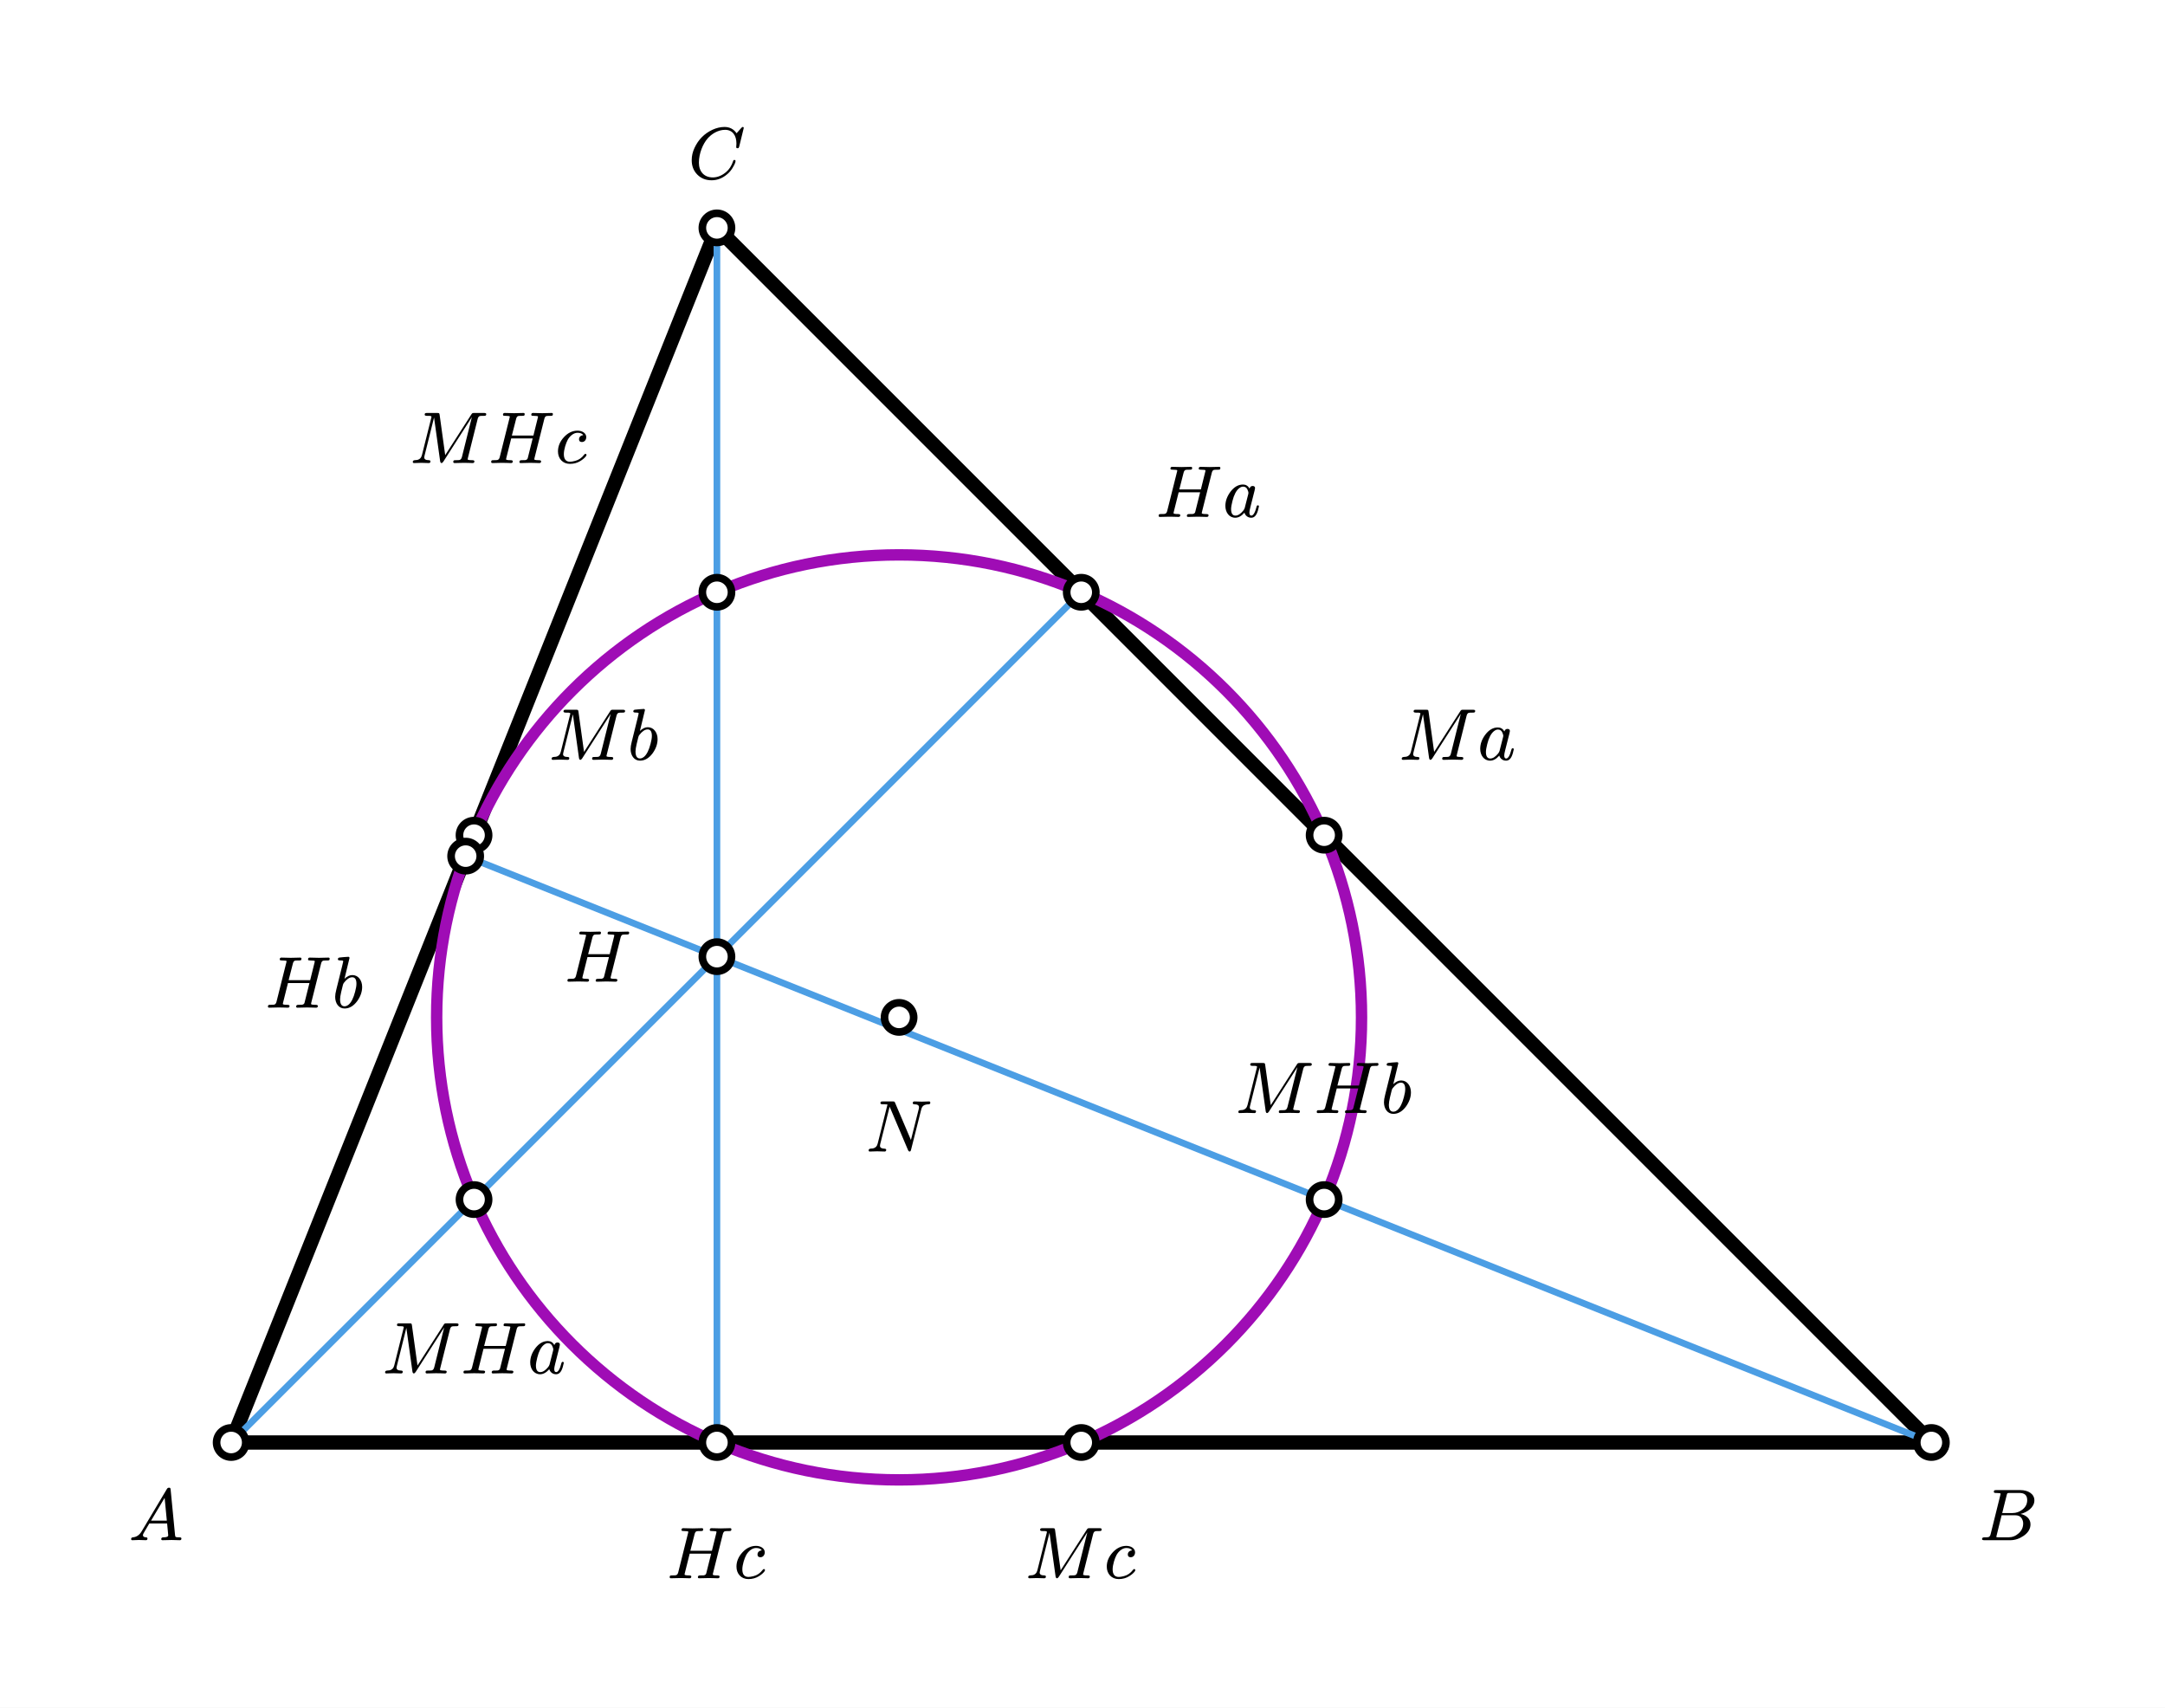
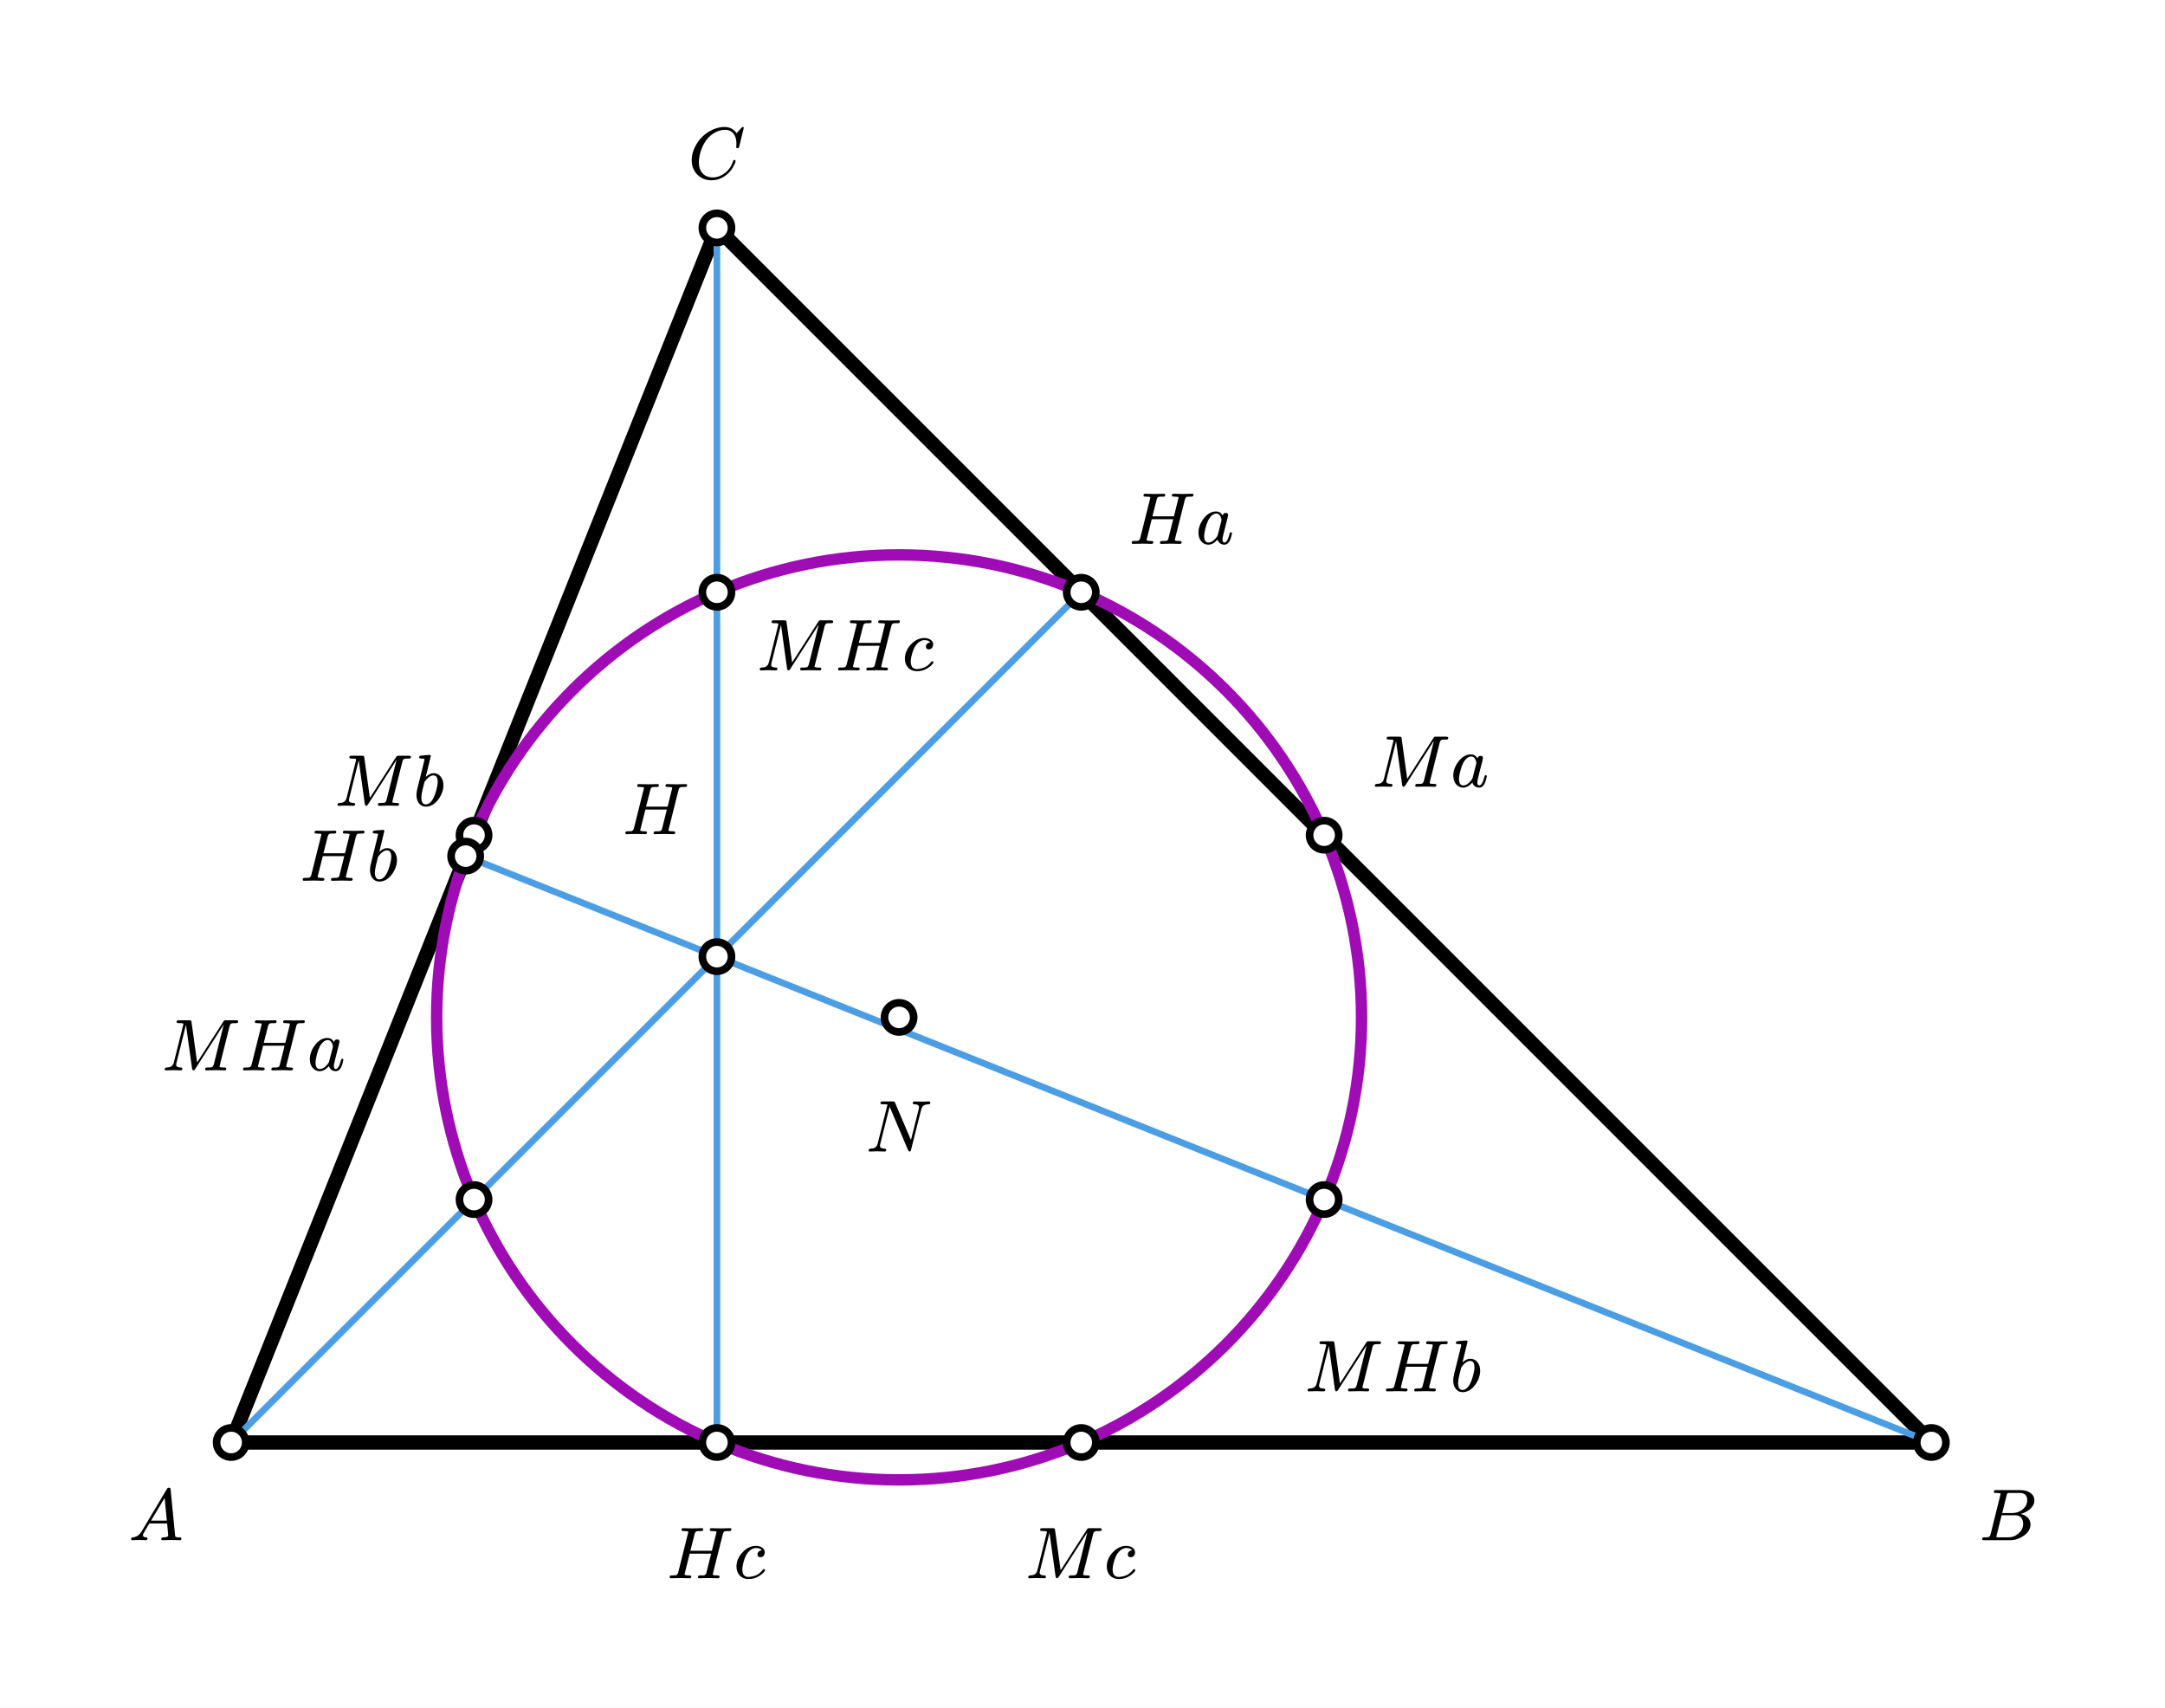
<svg xmlns="http://www.w3.org/2000/svg" xmlns:xlink="http://www.w3.org/1999/xlink" viewBox="0 0 227.402 179.339" width="227.402pt" height="179.339pt">
  <path fill="#ffffff" fill-rule="nonzero" d="M 0 0v 179.339h 227.402v -179.339Z " />
  <g transform="translate(8.503937 8.503937)">
    <path fill="none" stroke="#000000" stroke-width="1.5" stroke-linecap="butt" stroke-linejoin="miter" stroke-miterlimit="4" transform="translate(15.775 15.4285)" d="M 0 0m 0 127.559h 178.583l -127.559 -127.559l -51.024 127.559" />
    <path fill="none" stroke="#9f0cb5" stroke-width="1.2" stroke-linecap="butt" stroke-linejoin="miter" stroke-miterlimit="4" transform="translate(37.35944 49.76884)" d="M 0 0m 48.573 0c -26.802 0 -48.573 21.771 -48.573 48.573c 0 26.802 21.771 48.573 48.573 48.573c 26.802 0 48.573 -21.771 48.573 -48.573c 0 -26.802 -21.771 -48.573 -48.573 -48.573Z " />
    <path fill="none" stroke="#4c9ee4" stroke-width="0.7" stroke-linecap="butt" stroke-linejoin="miter" stroke-miterlimit="4" transform="translate(15.775 53.69622)" d="M 0 0m 0 89.291l 89.291 -89.291" />
    <path fill="none" stroke="#4c9ee4" stroke-width="0.7" stroke-linecap="butt" stroke-linejoin="miter" stroke-miterlimit="4" transform="translate(40.40709 81.40732)" d="M 0 0m 153.951 61.58l -153.951 -61.58" />
    <path fill="none" stroke="#4c9ee4" stroke-width="0.7" stroke-linecap="butt" stroke-linejoin="miter" stroke-miterlimit="4" transform="translate(66.79862 15.4285)" d="M 0 0v 127.559" />
    <path fill="#ffffff" fill-rule="nonzero" stroke="#000000" stroke-width="0.8" stroke-linecap="butt" stroke-linejoin="miter" stroke-miterlimit="4" transform="translate(14.24429 141.4568)" d="M 0 0m 1.531 0c -0.845 0 -1.531 0.686 -1.531 1.531c 0 0.845 0.686 1.531 1.531 1.531c 0.845 0 1.531 -0.686 1.531 -1.531c 0 -0.845 -0.686 -1.531 -1.531 -1.531Z " />
    <path fill="#ffffff" fill-rule="nonzero" stroke="#000000" stroke-width="0.8" stroke-linecap="butt" stroke-linejoin="miter" stroke-miterlimit="4" transform="translate(192.827 141.4568)" d="M 0 0m 1.531 0c -0.845 0 -1.531 0.686 -1.531 1.531c 0 0.845 0.686 1.531 1.531 1.531c 0.845 0 1.531 -0.686 1.531 -1.531c 0 -0.845 -0.686 -1.531 -1.531 -1.531Z " />
    <path fill="#ffffff" fill-rule="nonzero" stroke="#000000" stroke-width="0.8" stroke-linecap="butt" stroke-linejoin="miter" stroke-miterlimit="4" transform="translate(65.26791 13.89779)" d="M 0 0m 1.531 0c -0.845 0 -1.531 0.686 -1.531 1.531c 0 0.845 0.686 1.531 1.531 1.531c 0.845 0 1.531 -0.686 1.531 -1.531c 0 -0.845 -0.686 -1.531 -1.531 -1.531Z " />
    <path fill="#ffffff" fill-rule="nonzero" stroke="#000000" stroke-width="0.8" stroke-linecap="butt" stroke-linejoin="miter" stroke-miterlimit="4" transform="translate(84.40177 96.81118)" d="M 0 0m 1.531 0c -0.845 0 -1.531 0.686 -1.531 1.531c 0 0.845 0.686 1.531 1.531 1.531c 0.845 0 1.531 -0.686 1.531 -1.531c 0 -0.845 -0.686 -1.531 -1.531 -1.531Z " />
    <path fill="#ffffff" fill-rule="nonzero" stroke="#000000" stroke-width="0.8" stroke-linecap="butt" stroke-linejoin="miter" stroke-miterlimit="4" transform="translate(129.0474 77.67732)" d="M 0 0m 1.531 0c -0.845 0 -1.531 0.686 -1.531 1.531c 0 0.845 0.686 1.531 1.531 1.531c 0.845 0 1.531 -0.686 1.531 -1.531c 0 -0.845 -0.686 -1.531 -1.531 -1.531Z " />
    <path fill="#ffffff" fill-rule="nonzero" stroke="#000000" stroke-width="0.8" stroke-linecap="butt" stroke-linejoin="miter" stroke-miterlimit="4" transform="translate(39.7561 77.67732)" d="M 0 0m 1.531 0c -0.845 0 -1.531 0.686 -1.531 1.531c 0 0.845 0.686 1.531 1.531 1.531c 0.845 0 1.531 -0.686 1.531 -1.531c 0 -0.845 -0.686 -1.531 -1.531 -1.531Z " />
    <path fill="#ffffff" fill-rule="nonzero" stroke="#000000" stroke-width="0.8" stroke-linecap="butt" stroke-linejoin="miter" stroke-miterlimit="4" transform="translate(103.5356 141.4568)" d="M 0 0m 1.531 0c -0.845 0 -1.531 0.686 -1.531 1.531c 0 0.845 0.686 1.531 1.531 1.531c 0.845 0 1.531 -0.686 1.531 -1.531c 0 -0.845 -0.686 -1.531 -1.531 -1.531Z " />
    <path fill="#ffffff" fill-rule="nonzero" stroke="#000000" stroke-width="0.8" stroke-linecap="butt" stroke-linejoin="miter" stroke-miterlimit="4" transform="translate(103.5356 52.16551)" d="M 0 0m 1.531 0c -0.845 0 -1.531 0.686 -1.531 1.531c 0 0.845 0.686 1.531 1.531 1.531c 0.845 0 1.531 -0.686 1.531 -1.531c 0 -0.845 -0.686 -1.531 -1.531 -1.531Z " />
    <path fill="#ffffff" fill-rule="nonzero" stroke="#000000" stroke-width="0.8" stroke-linecap="butt" stroke-linejoin="miter" stroke-miterlimit="4" transform="translate(38.87638 79.87661)" d="M 0 0m 1.531 0c -0.845 0 -1.531 0.686 -1.531 1.531c 0 0.845 0.686 1.531 1.531 1.531c 0.845 0 1.531 -0.686 1.531 -1.531c 0 -0.845 -0.686 -1.531 -1.531 -1.531Z " />
    <path fill="#ffffff" fill-rule="nonzero" stroke="#000000" stroke-width="0.8" stroke-linecap="butt" stroke-linejoin="miter" stroke-miterlimit="4" transform="translate(65.26791 141.4568)" d="M 0 0m 1.531 0c -0.845 0 -1.531 0.686 -1.531 1.531c 0 0.845 0.686 1.531 1.531 1.531c 0.845 0 1.531 -0.686 1.531 -1.531c 0 -0.845 -0.686 -1.531 -1.531 -1.531Z " />
    <path fill="#ffffff" fill-rule="nonzero" stroke="#000000" stroke-width="0.8" stroke-linecap="butt" stroke-linejoin="miter" stroke-miterlimit="4" transform="translate(39.7561 115.945)" d="M 0 0m 1.531 0c -0.845 0 -1.531 0.686 -1.531 1.531c 0 0.845 0.686 1.531 1.531 1.531c 0.845 0 1.531 -0.686 1.531 -1.531c 0 -0.845 -0.686 -1.531 -1.531 -1.531Z " />
    <path fill="#ffffff" fill-rule="nonzero" stroke="#000000" stroke-width="0.8" stroke-linecap="butt" stroke-linejoin="miter" stroke-miterlimit="4" transform="translate(129.0474 115.945)" d="M 0 0m 1.531 0c -0.845 0 -1.531 0.686 -1.531 1.531c 0 0.845 0.686 1.531 1.531 1.531c 0.845 0 1.531 -0.686 1.531 -1.531c 0 -0.845 -0.686 -1.531 -1.531 -1.531Z " />
    <path fill="#ffffff" fill-rule="nonzero" stroke="#000000" stroke-width="0.8" stroke-linecap="butt" stroke-linejoin="miter" stroke-miterlimit="4" transform="translate(65.26791 52.16551)" d="M 0 0m 1.531 0c -0.845 0 -1.531 0.686 -1.531 1.531c 0 0.845 0.686 1.531 1.531 1.531c 0.845 0 1.531 -0.686 1.531 -1.531c 0 -0.845 -0.686 -1.531 -1.531 -1.531Z " />
    <path fill="#ffffff" fill-rule="nonzero" stroke="#000000" stroke-width="0.8" stroke-linecap="butt" stroke-linejoin="miter" stroke-miterlimit="4" transform="translate(65.26791 90.43322)" d="M 0 0m 1.531 0c -0.845 0 -1.531 0.686 -1.531 1.531c 0 0.845 0.686 1.531 1.531 1.531c 0.845 0 1.531 -0.686 1.531 -1.531c 0 -0.845 -0.686 -1.531 -1.531 -1.531Z " />
    <path fill="none" transform="translate(0 142.9876)" d="M 0 0h 15.775v 15.259h -15.775v -15.259Z " />
    <g transform="translate(-8e-9 142.9876)">
      <g transform="matrix(1 0 0 -1 5 10.2591)">
        <use xlink:href="#g541F81E05891D12A66EDBCE1491D4BDF" x="0" y="0" fill="#000000" fill-rule="nonzero" />
      </g>
    </g>
    <path fill="none" transform="translate(194.3577 142.9876)" d="M 0 0h 16.037v 15.259h -16.037v -15.259Z " />
    <g transform="translate(194.3577 142.9876)">
      <g transform="matrix(1 0 0 -1 5 10.2591)">
        <use xlink:href="#g7D38DDCC0AC339613198229876DF969C" x="0" y="0" fill="#000000" fill-rule="nonzero" />
      </g>
    </g>
    <path fill="none" transform="translate(58.76482)" d="M 0 0h 16.068v 15.428h -16.068v -15.428Z " />
    <g transform="translate(58.76482 -6.5e-8)">
      <g transform="matrix(1 0 0 -1 5 10.2591)">
        <use xlink:href="#g515717E9E1F801038097A74580DAADE1" x="0" y="0" fill="#000000" fill-rule="nonzero" />
      </g>
    </g>
    <path fill="none" transform="translate(77.43283 102.1687)" d="M 0 0h 16.999v 15.259h -16.999v -15.259Z " />
    <g transform="translate(77.43283 102.1687)">
      <g transform="matrix(1 0 0 -1 5 10.2591)">
        <use xlink:href="#g5A181F8F561C4412DCBA179E0D828543" x="0" y="0" fill="#000000" fill-rule="nonzero" />
      </g>
    </g>
-     <path fill="none" transform="translate(133.4066 61.0358)" d="M 0 0h 22.328v 15.344h -22.328v -15.344Z " />
-     <g transform="translate(133.4066 61.0358)">
+     <path fill="none" transform="translate(130.5781 63.86423)" d="M 0 0h 22.328v 15.344h -22.328v -15.344Z " />
+     <g transform="translate(130.5781 63.86423)">
      <g transform="matrix(1 0 0 -1 5 10.2591)">
        <use xlink:href="#gD0BA93D0F566120F8E82E57305EC7665" x="0" y="0" fill="#000000" fill-rule="nonzero" />
      </g>
      <g transform="matrix(1 0 0 -1 13.2544 10.2591)">
        <use xlink:href="#g972305A90F1E1828C8BB1B9DC8431789" x="0" y="0" fill="#000000" fill-rule="nonzero" />
      </g>
    </g>
-     <path fill="none" transform="translate(44.11524 61.0358)" d="M 0 0h 21.666v 15.344h -21.666v -15.344Z " />
-     <g transform="translate(44.11524 61.0358)">
-       <g transform="matrix(1 0 0 -1 5 10.2591)">
+     <path fill="none" transform="translate(23.62131 67.86423)" d="M 0 0h 17.666v 11.344h -17.666v -11.344Z " />
+     <g transform="translate(23.62131 67.86423)">
+       <g transform="matrix(1 0 0 -1 3 8.2591)">
        <use xlink:href="#gD0BA93D0F566120F8E82E57305EC7665" x="0" y="0" fill="#000000" fill-rule="nonzero" />
      </g>
-       <g transform="matrix(1 0 0 -1 13.2544 10.2591)">
+       <g transform="matrix(1 0 0 -1 11.2544 8.2591)">
        <use xlink:href="#g1B7456FBFE79FBA91D8228BE619EAC63" x="0" y="0" fill="#000000" fill-rule="nonzero" />
      </g>
    </g>
    <path fill="none" transform="translate(94.17584 146.9876)" d="M 0 0h 21.781v 15.344h -21.781v -15.344Z " />
    <g transform="translate(94.17584 146.9876)">
      <g transform="matrix(1 0 0 -1 5 10.2591)">
        <use xlink:href="#gD0BA93D0F566120F8E82E57305EC7665" x="0" y="0" fill="#000000" fill-rule="nonzero" />
      </g>
      <g transform="matrix(1 0 0 -1 13.2544 10.2591)">
        <use xlink:href="#g8815C6D2FA722CE7EC66298F9BE074C8" x="0" y="0" fill="#000000" fill-rule="nonzero" />
      </g>
    </g>
-     <path fill="none" transform="translate(107.8948 35.52399)" d="M 0 0h 21.073v 15.344h -21.073v -15.344Z " />
-     <g transform="translate(107.8948 35.52399)">
+     <path fill="none" transform="translate(105.0663 38.35242)" d="M 0 0h 21.073v 15.344h -21.073v -15.344Z " />
+     <g transform="translate(105.0663 38.35242)">
      <g transform="matrix(1 0 0 -1 5 10.2591)">
        <use xlink:href="#gD5A01E428C6F82A5D6FDEC0AD325B687" x="0" y="0" fill="#000000" fill-rule="nonzero" />
      </g>
      <g transform="matrix(1 0 0 -1 11.9993 10.2591)">
        <use xlink:href="#g972305A90F1E1828C8BB1B9DC8431789" x="0" y="0" fill="#000000" fill-rule="nonzero" />
      </g>
    </g>
-     <path fill="none" transform="translate(14.33984 87.06418)" d="M 0 0h 20.41v 15.344h -20.41v -15.344Z " />
-     <g transform="translate(14.33984 87.06418)">
-       <g transform="matrix(1 0 0 -1 5 10.2591)">
+     <path fill="none" transform="translate(19.99669 75.73542)" d="M 0 0h 16.41v 11.344h -16.41v -11.344Z " />
+     <g transform="translate(19.99669 75.73542)">
+       <g transform="matrix(1 0 0 -1 3 8.2591)">
        <use xlink:href="#gD5A01E428C6F82A5D6FDEC0AD325B687" x="0" y="0" fill="#000000" fill-rule="nonzero" />
      </g>
-       <g transform="matrix(1 0 0 -1 11.9993 10.2591)">
+       <g transform="matrix(1 0 0 -1 9.9993 8.2591)">
        <use xlink:href="#g1B7456FBFE79FBA91D8228BE619EAC63" x="0" y="0" fill="#000000" fill-rule="nonzero" />
      </g>
    </g>
    <path fill="none" transform="translate(56.53567 146.9876)" d="M 0 0h 20.526v 15.344h -20.526v -15.344Z " />
    <g transform="translate(56.53567 146.9876)">
      <g transform="matrix(1 0 0 -1 5 10.2591)">
        <use xlink:href="#gD5A01E428C6F82A5D6FDEC0AD325B687" x="0" y="0" fill="#000000" fill-rule="nonzero" />
      </g>
      <g transform="matrix(1 0 0 -1 11.9993 10.2591)">
        <use xlink:href="#g8815C6D2FA722CE7EC66298F9BE074C8" x="0" y="0" fill="#000000" fill-rule="nonzero" />
      </g>
    </g>
-     <path fill="none" transform="translate(26.62331 125.4757)" d="M 0 0h 29.327v 15.344h -29.327v -15.344Z " />
-     <g transform="translate(26.62331 125.4757)">
+     <path fill="none" transform="translate(3.47453 93.64666)" d="M 0 0h 29.327v 15.344h -29.327v -15.344Z " />
+     <g transform="translate(3.47453 93.64666)">
      <g transform="matrix(1 0 0 -1 5 10.2591)">
        <use xlink:href="#gD0BA93D0F566120F8E82E57305EC7665" x="0" y="0" fill="#000000" fill-rule="nonzero" />
      </g>
      <g transform="matrix(1 0 0 -1 13.2544 10.2591)">
        <use xlink:href="#gD5A01E428C6F82A5D6FDEC0AD325B687" x="0" y="0" fill="#000000" fill-rule="nonzero" />
      </g>
      <g transform="matrix(1 0 0 -1 20.2537 10.2591)">
        <use xlink:href="#g972305A90F1E1828C8BB1B9DC8431789" x="0" y="0" fill="#000000" fill-rule="nonzero" />
      </g>
    </g>
-     <path fill="none" transform="translate(116.2457 98.13194)" d="M 0 0h 28.665v 15.344h -28.665v -15.344Z " />
-     <g transform="translate(116.2457 98.13194)">
+     <path fill="none" transform="translate(123.517 127.3582)" d="M 0 0h 28.665v 15.344h -28.665v -15.344Z " />
+     <g transform="translate(123.517 127.3582)">
      <g transform="matrix(1 0 0 -1 5 10.2591)">
        <use xlink:href="#gD0BA93D0F566120F8E82E57305EC7665" x="0" y="0" fill="#000000" fill-rule="nonzero" />
      </g>
      <g transform="matrix(1 0 0 -1 13.2544 10.2591)">
        <use xlink:href="#gD5A01E428C6F82A5D6FDEC0AD325B687" x="0" y="0" fill="#000000" fill-rule="nonzero" />
      </g>
      <g transform="matrix(1 0 0 -1 20.2537 10.2591)">
        <use xlink:href="#g1B7456FBFE79FBA91D8228BE619EAC63" x="0" y="0" fill="#000000" fill-rule="nonzero" />
      </g>
    </g>
-     <path fill="none" transform="translate(29.53304 29.86714)" d="M 0 0h 28.78v 15.344h -28.78v -15.344Z " />
-     <g transform="translate(29.53304 29.86714)">
+     <path fill="none" transform="translate(65.97255 51.64274)" d="M 0 0h 28.78v 15.344h -28.78v -15.344Z " />
+     <g transform="translate(65.97255 51.64274)">
      <g transform="matrix(1 0 0 -1 5 10.2591)">
        <use xlink:href="#gD0BA93D0F566120F8E82E57305EC7665" x="0" y="0" fill="#000000" fill-rule="nonzero" />
      </g>
      <g transform="matrix(1 0 0 -1 13.2544 10.2591)">
        <use xlink:href="#gD5A01E428C6F82A5D6FDEC0AD325B687" x="0" y="0" fill="#000000" fill-rule="nonzero" />
      </g>
      <g transform="matrix(1 0 0 -1 20.2537 10.2591)">
        <use xlink:href="#g8815C6D2FA722CE7EC66298F9BE074C8" x="0" y="0" fill="#000000" fill-rule="nonzero" />
      </g>
    </g>
-     <path fill="none" transform="translate(45.79932 84.33438)" d="M 0 0h 16.999v 15.259h -16.999v -15.259Z " />
-     <g transform="translate(45.79932 84.33438)">
+     <path fill="none" transform="translate(51.88189 68.84217)" d="M 0 0h 16.999v 15.259h -16.999v -15.259Z " />
+     <g transform="translate(51.88189 68.84217)">
      <g transform="matrix(1 0 0 -1 5 10.2591)">
        <use xlink:href="#gD5A01E428C6F82A5D6FDEC0AD325B687" x="0" y="0" fill="#000000" fill-rule="nonzero" />
      </g>
    </g>
  </g>
  <defs>
    <symbol id="g541F81E05891D12A66EDBCE1491D4BDF" overflow="visible">
      <path d="M 0 0m 1.055 0.023c 0.139 0 0.616 -0.023 0.762 -0.023c 0.116 0 0.169 0.062 0.169 0.177c 0 0.069 -0.046 0.116 -0.146 0.123c -0.223 0.008 -0.331 0.085 -0.331 0.231c 0 0.069 0.069 0.223 0.216 0.454c 0.208 0.346 0.354 0.601 0.454 0.77h 1.871c 0 -0.054 0.008 -0.162 0.031 -0.331c 0.054 -0.562 0.085 -0.87 0.085 -0.909c 0 -0.146 -0.169 -0.216 -0.516 -0.216c -0.146 0 -0.216 -0.062 -0.216 -0.185c 0 -0.077 0.046 -0.116 0.139 -0.116c 0.185 0 0.77 0.023 0.955 0.023c 0.154 0 0.701 -0.023 0.855 -0.023c 0.116 0 0.169 0.062 0.169 0.185c 0 0.077 -0.069 0.116 -0.208 0.116c -0.216 0 -0.346 0.015 -0.385 0.038c -0.038 0.023 -0.069 0.092 -0.077 0.208l -0.462 4.759c -0.023 0.146 -0.015 0.208 -0.177 0.208c -0.092 0 -0.169 -0.046 -0.223 -0.146l -2.649 -4.443c -0.231 -0.385 -0.539 -0.593 -0.916 -0.624c -0.123 -0.008 -0.185 -0.069 -0.185 -0.185c 0 -0.077 0.046 -0.116 0.131 -0.116c 0.123 0 0.531 0.023 0.654 0.023Z m 2.733 4.42l 0.231 -2.387h -1.655Z " />
    </symbol>
    <symbol id="g7D38DDCC0AC339613198229876DF969C" overflow="visible">
      <path d="M 0 0m 5.821 4.181c 0 0.701 -0.693 1.078 -1.448 1.078h -2.556c -0.177 0 -0.254 -0.008 -0.254 -0.185c 0 -0.123 0.154 -0.116 0.246 -0.116c 0.231 -0.008 0.37 -0.023 0.408 -0.031c 0.038 -0.008 0.054 -0.031 0.054 -0.069c 0 -0.015 -0.008 -0.062 -0.031 -0.139l -1.016 -4.089c -0.038 -0.169 -0.116 -0.27 -0.231 -0.308c -0.054 -0.015 -0.193 -0.023 -0.431 -0.023c -0.162 0 -0.239 -0.062 -0.239 -0.185c 0 -0.077 0.077 -0.116 0.239 -0.116h 2.718c 0.5 0 0.963 0.154 1.401 0.454c 0.485 0.331 0.732 0.739 0.732 1.217c 0 0.608 -0.5 0.978 -1.047 1.086c 0.678 0.162 1.455 0.678 1.455 1.425Z m -1.555 0.778c 0.531 0 0.801 -0.246 0.801 -0.747c 0 -0.393 -0.154 -0.716 -0.477 -0.978c -0.323 -0.262 -0.685 -0.385 -1.078 -0.385h -1.07l 0.462 1.848c 0.062 0.262 0.062 0.262 0.385 0.262Z m 0.216 -2.656c 0.108 -0.177 0.162 -0.354 0.162 -0.547c 0 -0.4 -0.154 -0.747 -0.47 -1.032c -0.316 -0.285 -0.67 -0.423 -1.078 -0.423h -1.04c -0.077 0 -0.131 0 -0.162 0.008c -0.046 0 -0.069 0.015 -0.069 0.038c 0 0.008 0 0.031 0.008 0.062c 0.239 0.978 0.423 1.717 0.547 2.21h 1.417c 0.331 0 0.554 -0.108 0.685 -0.316Z " />
    </symbol>
    <symbol id="g515717E9E1F801038097A74580DAADE1" overflow="visible">
      <path d="M 0 0m 1.14 1.679c 0 0.986 0.431 1.987 0.916 2.541c 0.393 0.454 1.07 0.909 1.833 0.909c 0.801 0 1.194 -0.608 1.194 -1.44c 0 -0.069 -0.023 -0.316 -0.023 -0.385c 0 -0.069 0.046 -0.108 0.146 -0.108c 0.038 0 0.069 0.008 0.092 0.015c 0.038 0.054 0.062 0.108 0.077 0.162l 0.477 1.948c 0 0.069 -0.038 0.108 -0.116 0.108c -0.031 0 -0.077 -0.031 -0.139 -0.1l -0.5 -0.562c -0.3 0.439 -0.724 0.662 -1.27 0.662c -0.423 0 -0.839 -0.1 -1.263 -0.293c -0.855 -0.4 -1.478 -1.032 -1.879 -1.894c -0.2 -0.423 -0.3 -0.855 -0.3 -1.294c 0 -0.616 0.193 -1.117 0.585 -1.517c 0.393 -0.4 0.893 -0.601 1.509 -0.601c 0.608 0 1.163 0.223 1.663 0.662c 0.208 0.177 0.385 0.393 0.531 0.631c 0.208 0.346 0.316 0.585 0.316 0.732c 0 0.069 -0.038 0.108 -0.123 0.108c -0.069 0 -0.108 -0.031 -0.123 -0.1c -0.162 -0.5 -0.416 -0.901 -0.762 -1.186c -0.439 -0.362 -0.901 -0.547 -1.378 -0.547c -0.924 0 -1.463 0.624 -1.463 1.548Z " />
    </symbol>
    <symbol id="g5A181F8F561C4412DCBA179E0D828543" overflow="visible">
      <path d="M 0 0m 6.653 5.259c -0.146 0 -0.624 -0.023 -0.77 -0.023c -0.146 0 -0.631 0.023 -0.778 0.023c -0.116 0 -0.169 -0.062 -0.169 -0.185c 0 -0.069 0.054 -0.108 0.169 -0.116c 0.323 0 0.485 -0.1 0.485 -0.3c 0 -0.046 -0.008 -0.1 -0.015 -0.154l -0.832 -3.296l -1.655 3.889c -0.062 0.146 -0.077 0.162 -0.27 0.162h -1.024c -0.185 0 -0.254 -0.015 -0.254 -0.185c 0 -0.077 0.085 -0.116 0.246 -0.116c 0.323 0 0.485 -0.008 0.493 -0.031l -1.024 -4.081c -0.069 -0.3 -0.246 -0.47 -0.524 -0.524c -0.2 -0.023 -0.431 0.008 -0.431 -0.208c 0 -0.077 0.046 -0.116 0.131 -0.116c 0.139 0 0.616 0.023 0.762 0.023c 0.146 0 0.639 -0.023 0.785 -0.023c 0.116 0 0.169 0.062 0.169 0.185c 0 0.069 -0.062 0.108 -0.185 0.116c -0.316 0.008 -0.47 0.108 -0.47 0.3c 0 0.038 0.008 0.092 0.023 0.169l 0.993 3.935l 1.925 -4.543c 0.046 -0.108 0.108 -0.162 0.177 -0.162c 0.069 0 0.116 0.062 0.146 0.185l 1.07 4.235c 0.1 0.393 0.316 0.531 0.793 0.539c 0.108 0.008 0.162 0.069 0.162 0.193c -0.023 0.069 -0.031 0.108 -0.131 0.108Z " />
    </symbol>
    <symbol id="gD0BA93D0F566120F8E82E57305EC7665" overflow="visible">
      <path d="M 0 0m 4.574 0.123c 0 -0.085 0.046 -0.123 0.146 -0.123l 0.947 0.023c 0.177 0.008 0.801 -0.023 0.947 -0.023c 0.116 0 0.177 0.062 0.177 0.185c 0 0.077 -0.077 0.116 -0.239 0.116c -0.316 0 -0.47 0.031 -0.47 0.1c 0 0.023 0.015 0.077 0.038 0.177l 1.016 4.058c 0.038 0.162 0.116 0.262 0.216 0.3c 0.046 0.015 0.185 0.023 0.408 0.023c 0.193 0 0.277 0.008 0.277 0.185c 0 0.077 -0.077 0.116 -0.239 0.116h -1.009c -0.223 0 -0.223 -0.015 -0.323 -0.162l -2.741 -4.266l -0.585 4.227c -0.031 0.193 -0.046 0.2 -0.27 0.2h -1.047c -0.169 0 -0.254 -0.008 -0.254 -0.177c 0 -0.085 0.085 -0.123 0.246 -0.123c 0.154 0 0.47 0.023 0.47 -0.1c 0 -0.015 -0.008 -0.062 -0.031 -0.139l -0.97 -3.873c -0.069 -0.293 -0.246 -0.47 -0.516 -0.524c -0.193 -0.023 -0.447 0.008 -0.447 -0.2c 0 -0.085 0.046 -0.123 0.139 -0.123c 0.139 0 0.624 0.023 0.762 0.023c 0.146 0 0.639 -0.023 0.785 -0.023c 0.116 0 0.169 0.062 0.169 0.185c 0 0.069 -0.054 0.108 -0.169 0.116c -0.323 0 -0.485 0.1 -0.485 0.3c 0 0.031 0.008 0.085 0.031 0.169l 1.001 4.012l 0.639 -4.582c 0.023 -0.131 0.069 -0.2 0.146 -0.2c 0.062 0 0.123 0.054 0.193 0.154l 2.995 4.674l -1.047 -4.197c -0.046 -0.169 -0.123 -0.27 -0.239 -0.308c -0.046 -0.015 -0.193 -0.023 -0.431 -0.023c -0.162 0 -0.239 -0.015 -0.239 -0.177Z " />
    </symbol>
    <symbol id="g972305A90F1E1828C8BB1B9DC8431789" overflow="visible">
      <path d="M 0 0m 3.835 1.109c 0 0.069 -0.038 0.108 -0.123 0.108c -0.062 0 -0.108 -0.054 -0.131 -0.162c -0.154 -0.608 -0.339 -0.916 -0.547 -0.916c -0.131 0 -0.2 0.108 -0.2 0.323c 0 0.1 0.031 0.285 0.1 0.554l 0.439 1.732c 0.038 0.146 0.054 0.231 0.054 0.27c 0 0.154 -0.085 0.231 -0.254 0.231c -0.162 0 -0.27 -0.092 -0.323 -0.27c -0.162 0.285 -0.393 0.423 -0.685 0.423c -0.5 0 -0.939 -0.254 -1.324 -0.762c -0.354 -0.477 -0.531 -0.97 -0.531 -1.486c 0 -0.67 0.393 -1.24 1.04 -1.24c 0.331 0 0.654 0.177 0.963 0.531c 0.085 -0.293 0.346 -0.531 0.708 -0.531c 0.531 0 0.693 0.624 0.816 1.194Z m -1.209 1.771c 0.069 -0.162 0.108 -0.27 0.108 -0.339c 0 -0.031 -0.008 -0.069 -0.015 -0.123l -0.377 -1.478c -0.023 -0.085 -0.077 -0.177 -0.146 -0.27c -0.285 -0.354 -0.562 -0.531 -0.832 -0.531c -0.3 0 -0.454 0.231 -0.454 0.685c 0 0.185 0.046 0.462 0.139 0.832c 0.162 0.654 0.393 1.093 0.678 1.332c 0.154 0.131 0.3 0.193 0.447 0.193c 0.208 0 0.362 -0.1 0.454 -0.3Z " />
    </symbol>
    <symbol id="g1B7456FBFE79FBA91D8228BE619EAC63" overflow="visible">
      <path d="M 0 0m 2.164 3.426c -0.277 0 -0.554 -0.131 -0.824 -0.393l 0.531 2.195c -0.015 0.069 -0.038 0.116 -0.131 0.116c -0.254 0 -0.816 -0.069 -0.916 -0.077c -0.116 -0.015 -0.177 -0.069 -0.177 -0.185c 0 -0.077 0.069 -0.116 0.216 -0.116c 0.146 0 0.346 0.008 0.346 -0.1c 0 -0.031 -0.038 -0.185 -0.108 -0.47l -0.616 -2.479c -0.085 -0.323 -0.123 -0.585 -0.123 -0.778c 0 -0.662 0.354 -1.224 0.986 -1.224c 0.5 0 0.939 0.254 1.324 0.77c 0.346 0.477 0.524 0.978 0.524 1.494c 0 0.67 -0.393 1.247 -1.032 1.247Z m -0.015 -0.231c 0.3 0 0.447 -0.231 0.447 -0.685c 0 -0.208 -0.046 -0.485 -0.139 -0.832c -0.169 -0.654 -0.393 -1.101 -0.662 -1.34c -0.154 -0.131 -0.3 -0.193 -0.447 -0.193c -0.316 0 -0.47 0.246 -0.47 0.739c 0 0.169 0.038 0.423 0.116 0.762l 0.169 0.693c 0.023 0.116 0.062 0.2 0.108 0.262c 0.3 0.393 0.593 0.593 0.878 0.593Z " />
    </symbol>
    <symbol id="g8815C6D2FA722CE7EC66298F9BE074C8" overflow="visible">
      <path d="M 0 0m 2.526 2.502c 0 -0.193 0.1 -0.293 0.308 -0.293c 0.277 0 0.454 0.239 0.454 0.516c 0 0.431 -0.454 0.678 -0.916 0.678c -0.531 0 -1.016 -0.231 -1.432 -0.685c -0.416 -0.454 -0.624 -0.955 -0.624 -1.494c 0 -0.755 0.5 -1.309 1.255 -1.309c 0.408 0 0.77 0.1 1.086 0.293c 0.262 0.162 0.454 0.323 0.578 0.485c 0.054 0.069 0.077 0.123 0.077 0.146c 0 0.085 -0.038 0.131 -0.123 0.131c -0.038 0 -0.077 -0.031 -0.123 -0.092c -0.254 -0.339 -0.57 -0.554 -0.932 -0.647c -0.239 -0.062 -0.416 -0.092 -0.547 -0.092c -0.439 0 -0.654 0.27 -0.654 0.801c 0 0.477 0.223 1.17 0.408 1.502c 0.185 0.339 0.578 0.739 1.032 0.739c 0.293 0 0.493 -0.085 0.601 -0.246c -0.239 -0.023 -0.447 -0.177 -0.447 -0.431Z " />
    </symbol>
    <symbol id="gD5A01E428C6F82A5D6FDEC0AD325B687" overflow="visible">
      <path d="M 0 0m 6.784 5.144c 0 0.077 -0.046 0.116 -0.139 0.116l -0.978 -0.023l -0.978 0.023c -0.123 0 -0.177 -0.069 -0.177 -0.185c 0 -0.054 0.023 -0.092 0.062 -0.1c 0.077 -0.008 0.139 -0.015 0.177 -0.015c 0.239 -0.008 0.37 -0.023 0.408 -0.031c 0.038 -0.008 0.062 -0.031 0.062 -0.069c -0.008 -0.023 -0.015 -0.069 -0.031 -0.139l -0.454 -1.833h -2.264l 0.447 1.748c 0.038 0.162 0.108 0.262 0.208 0.3c 0.054 0.015 0.185 0.023 0.4 0.023c 0.208 0 0.293 0 0.293 0.185c 0 0.077 -0.046 0.116 -0.139 0.116l -0.978 -0.023l -0.986 0.023c -0.123 0 -0.177 -0.069 -0.177 -0.185c 0 -0.054 0.023 -0.092 0.069 -0.1c 0.077 -0.008 0.139 -0.015 0.177 -0.015c 0.239 -0.008 0.377 -0.023 0.416 -0.031c 0.038 -0.008 0.054 -0.031 0.054 -0.069c 0 -0.015 -0.008 -0.062 -0.031 -0.139l -1.024 -4.089c -0.038 -0.169 -0.116 -0.27 -0.231 -0.308c -0.054 -0.015 -0.193 -0.023 -0.431 -0.023c -0.169 0 -0.239 -0.015 -0.239 -0.185c 0 -0.077 0.046 -0.116 0.139 -0.116l 0.97 0.023l 0.485 -0.008c 0.085 0 0.408 -0.015 0.493 -0.015c 0.123 0 0.185 0.062 0.185 0.185c 0 0.077 -0.085 0.116 -0.246 0.116c -0.308 0 -0.462 0.031 -0.462 0.1c 0 0 0.008 0.023 0.023 0.123l 0.516 2.064h 2.256l -0.516 -2.064c -0.023 -0.116 -0.116 -0.193 -0.27 -0.216c -0.038 -0.008 -0.169 -0.008 -0.393 -0.008c -0.146 0 -0.216 -0.062 -0.216 -0.185c 0 -0.077 0.046 -0.116 0.139 -0.116l 0.97 0.023l 0.485 -0.008c 0.085 0 0.4 -0.015 0.5 -0.015c 0.123 0 0.185 0.062 0.185 0.185c 0 0.077 -0.085 0.116 -0.246 0.116c -0.316 0 -0.47 0.031 -0.47 0.1c 0 0 0.008 0.023 0.023 0.123l 1.032 4.112c 0.038 0.162 0.108 0.262 0.208 0.3c 0.046 0.015 0.177 0.023 0.4 0.023c 0.2 0 0.293 0 0.293 0.185Z " />
    </symbol>
  </defs>
</svg>
